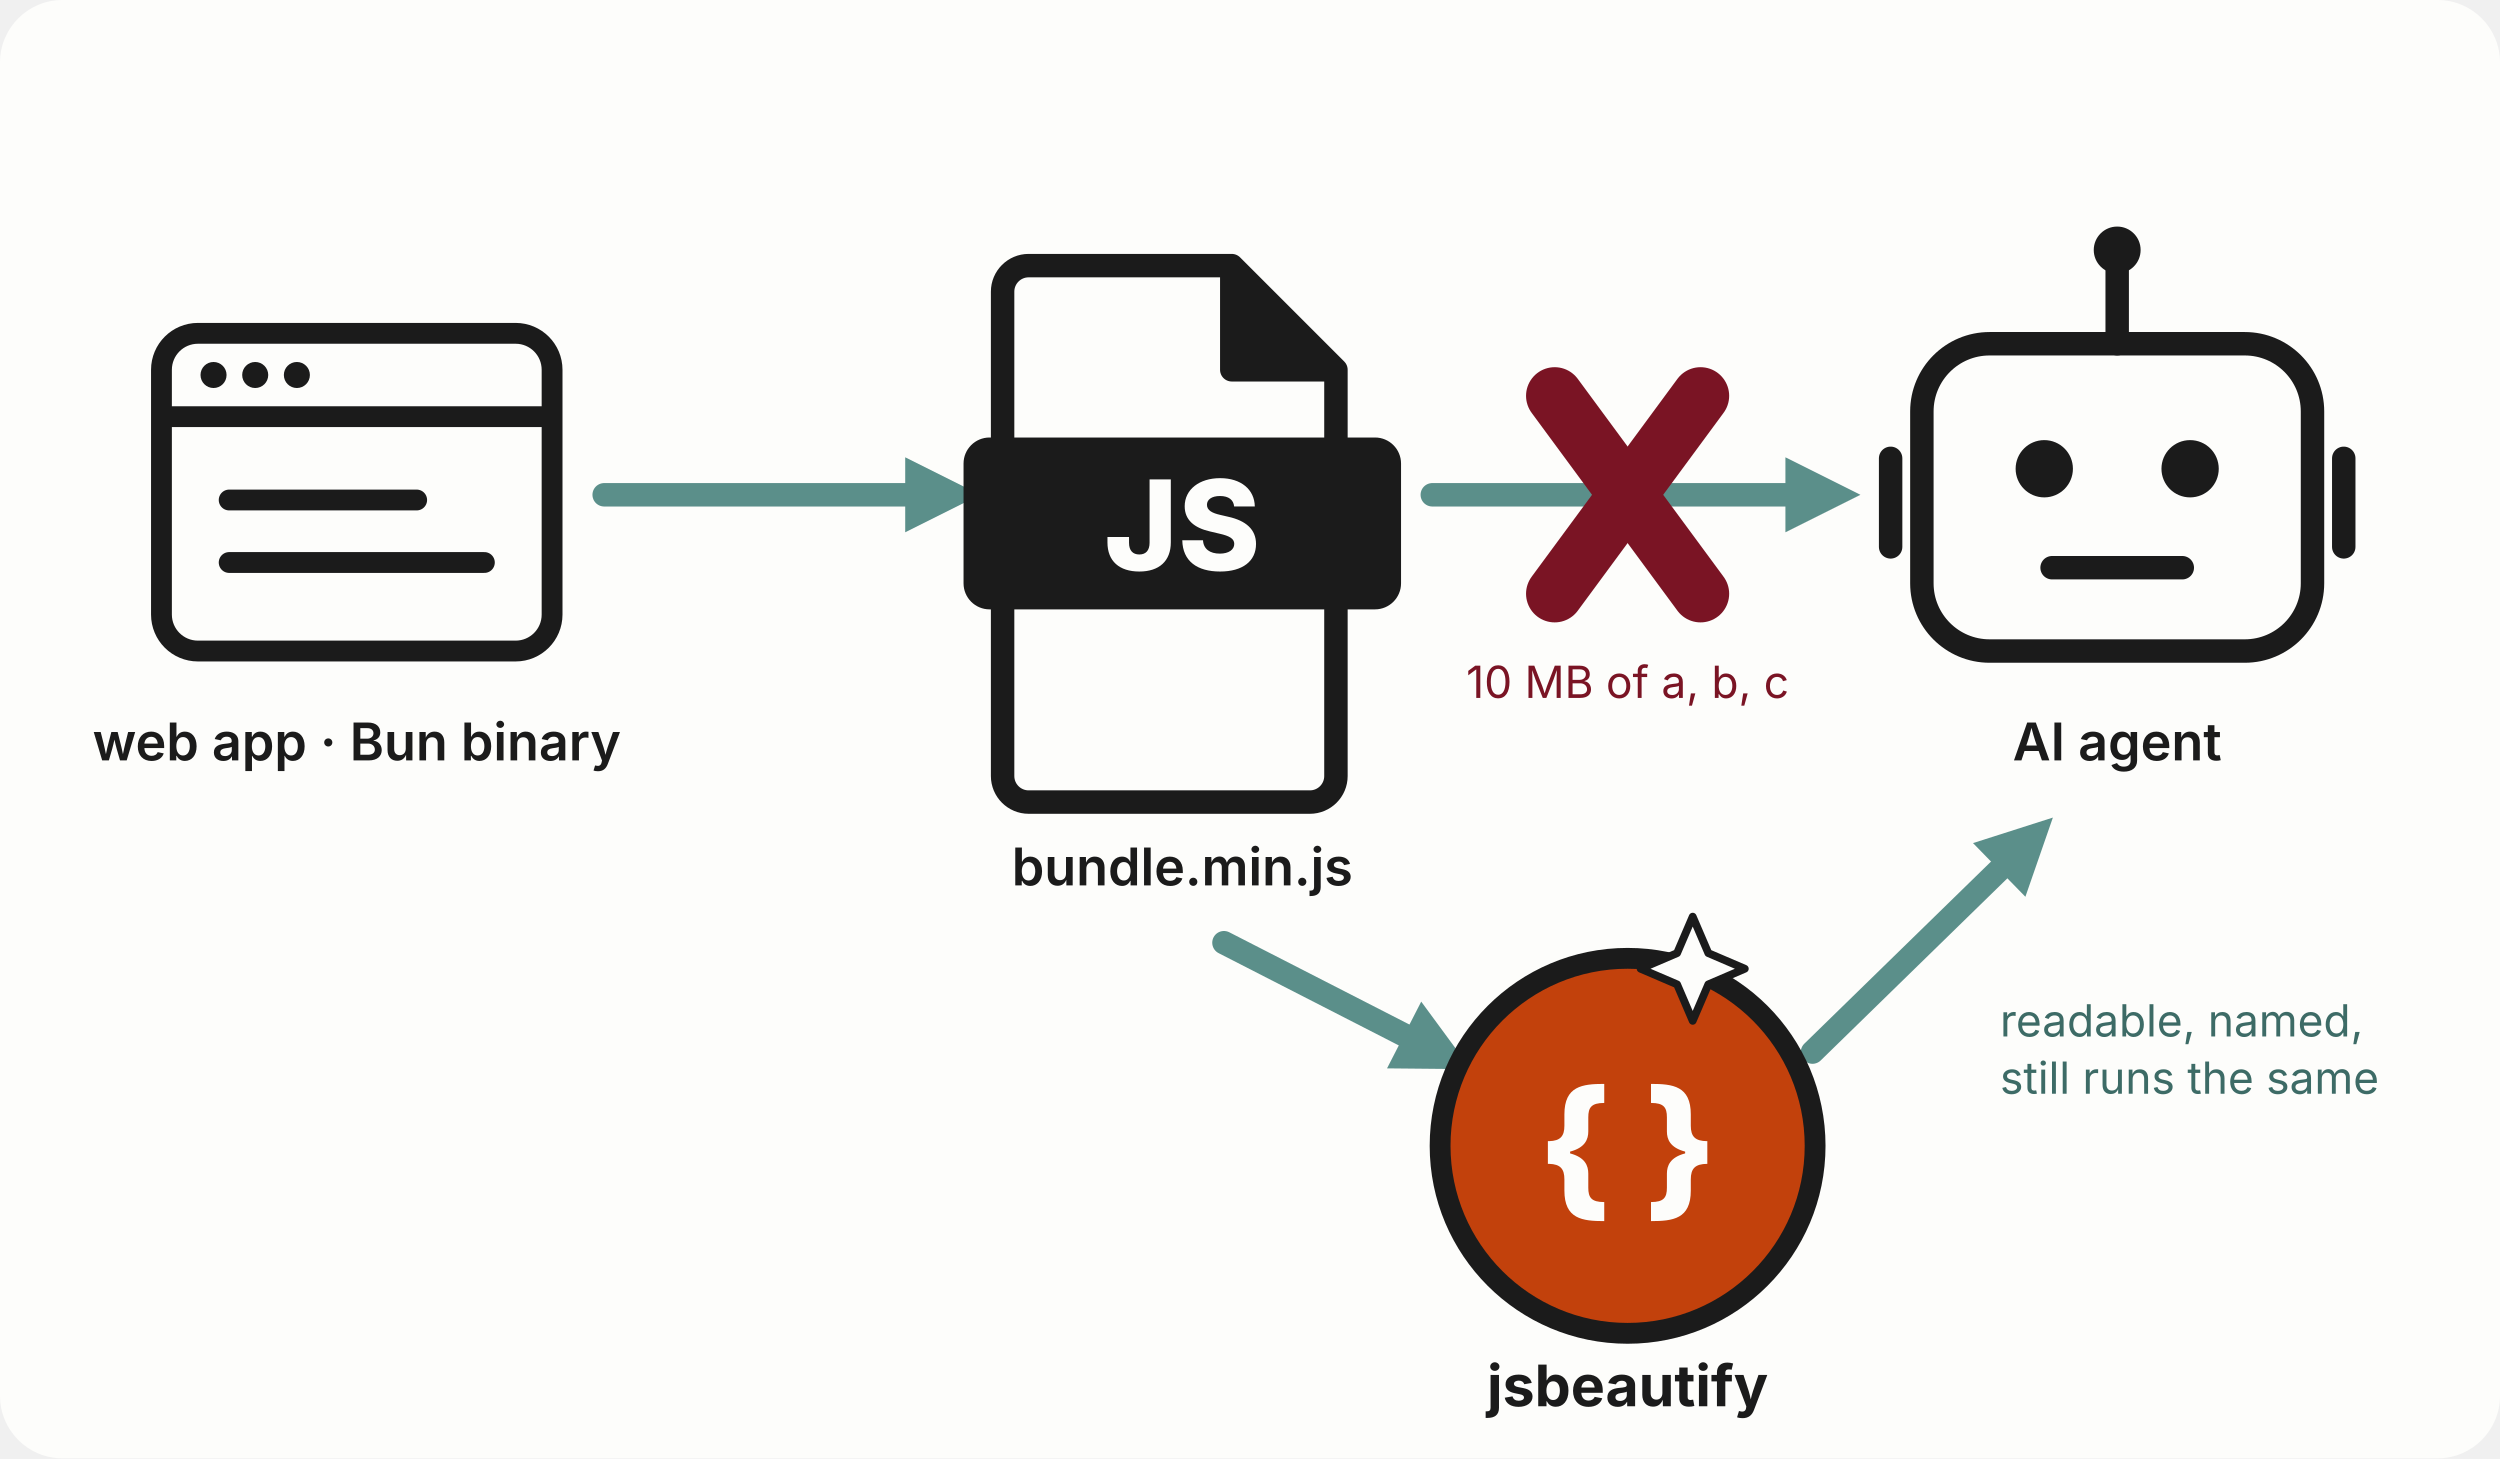
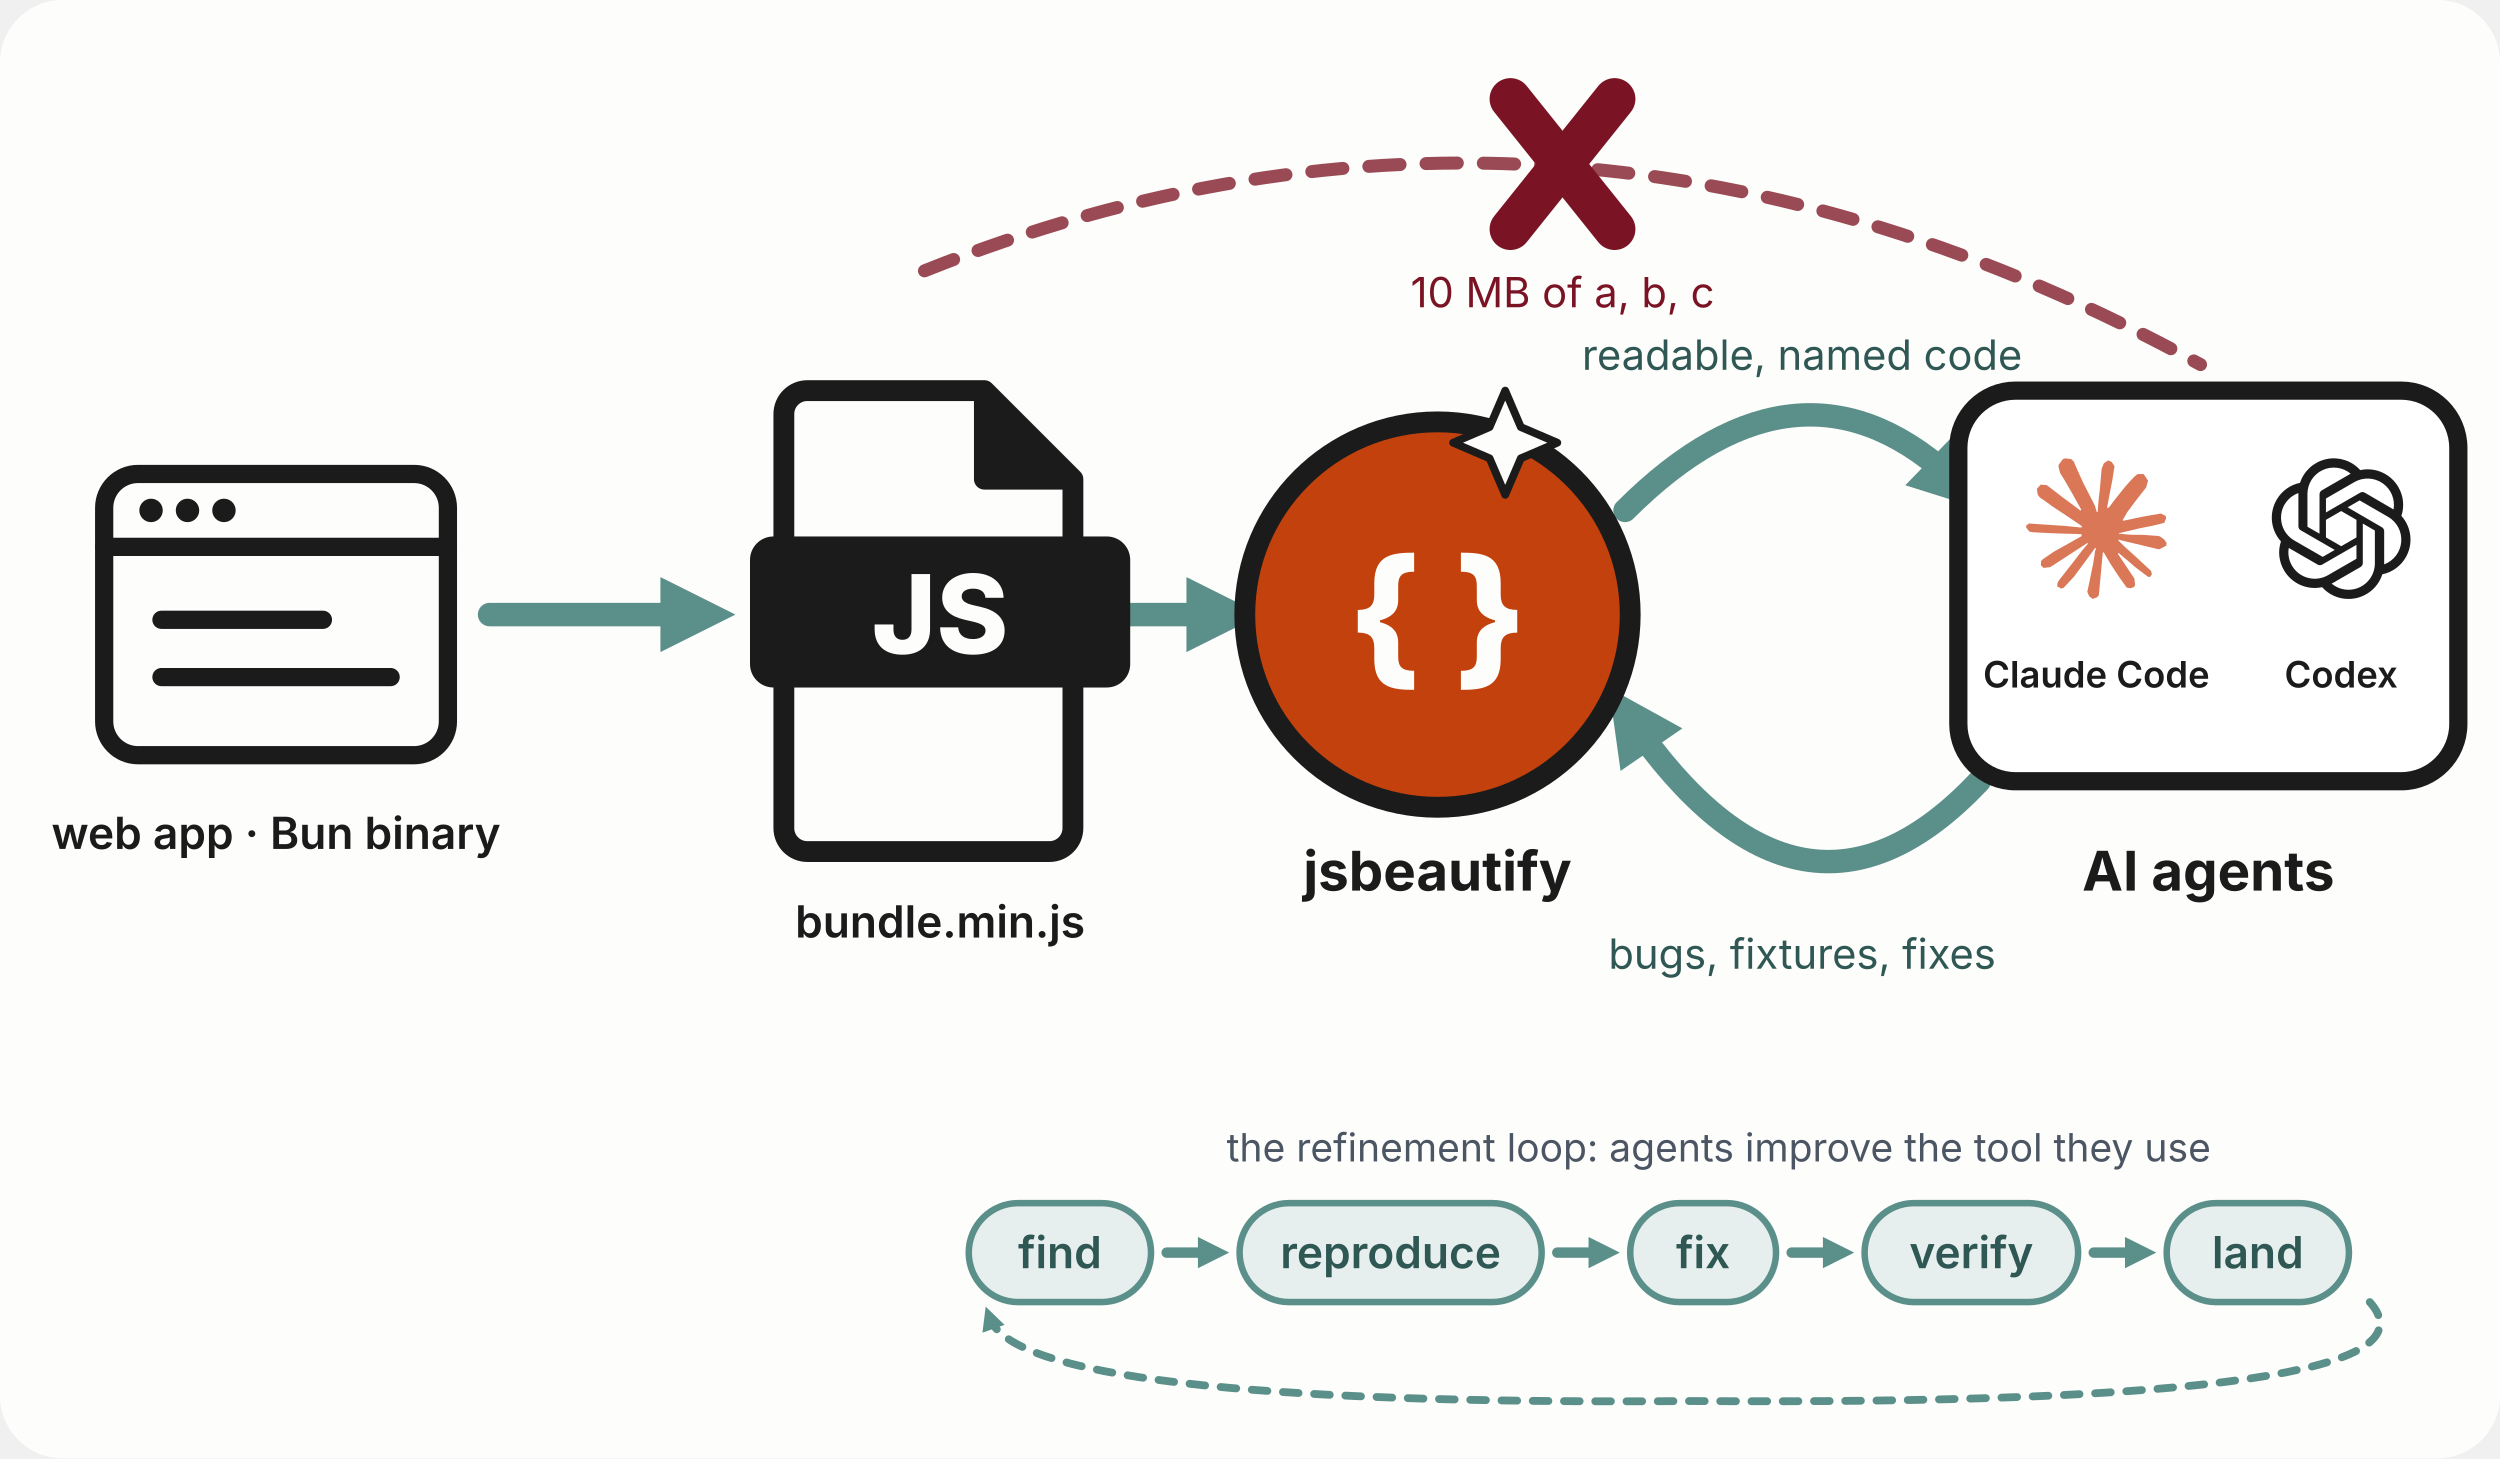
<svg xmlns="http://www.w3.org/2000/svg" viewBox="0 0 960 560" width="960" height="560" role="img" aria-labelledby="title desc">
  <defs>
    <marker id="head" viewBox="0 0 10 10" refX="5" refY="5" markerWidth="3.2" markerHeight="3.2" orient="auto-start-reverse">
      <path d="M0 0 L10 5 L0 10 z" fill="#5b8f8a" />
    </marker>
+     <marker id="small" viewBox="0 0 10 10" refX="5" refY="5" markerWidth="3" markerHeight="3" orient="auto">
+       <path d="M0 0 L10 5 L0 10 z" fill="#5b8f8a" />
+     </marker>
  </defs>
  <rect width="960" height="560" rx="24" fill="#fdfdfb" />
  <g font-family="Inter, Segoe UI, Helvetica, Arial, sans-serif" text-anchor="middle" fill="#1b1b1b">
+     <path d="M355 104 Q600 6 845 140" fill="none" stroke="#9a4a55" stroke-width="5" stroke-dasharray="12 10" stroke-linecap="round" />
+     <g stroke="#7a1424" stroke-width="16" stroke-linecap="round">
+       <line x1="580" y1="38" x2="620" y2="88" />
+       <line x1="620" y1="38" x2="580" y2="88" />
+     </g>
+     <text x="600" y="118" font-size="16" fill="#7a1424">10 MB of a, b, c</text>
    <g stroke="#5b8f8a" stroke-width="9" stroke-linecap="round" fill="none" marker-end="url(#head)">
-       <line x1="232" y1="190" x2="362" y2="190" />
-       <line x1="550" y1="190" x2="700" y2="190" />
-       <line x1="470" y1="362" x2="552" y2="404" />
-       <line x1="696" y1="404" x2="778" y2="324" />
+       <line x1="188" y1="236" x2="268" y2="236" />
+       <line x1="430" y1="236" x2="470" y2="236" />
+       <path d="M624 196 Q692 128 752 186" />
+       <path d="M760 300 Q692 372 626 276" />
    </g>
-     <g stroke="#7a1424" stroke-width="22" stroke-linecap="round">
-       <line x1="597" y1="152" x2="653" y2="228" />
-       <line x1="653" y1="152" x2="597" y2="228" />
-     </g>
-     <text x="625" y="268" font-size="17" fill="#7a1424">10 MB of a, b, c</text>
-     <g stroke="#1b1b1b" stroke-width="8" fill="none" stroke-linejoin="round">
-       <rect x="62" y="128" width="150" height="122" rx="14" />
-       <line x1="62" y1="160" x2="212" y2="160" />
-       <line x1="88" y1="192" x2="160" y2="192" stroke-linecap="round" />
-       <line x1="88" y1="216" x2="186" y2="216" stroke-linecap="round" />
+     <text x="692" y="142" font-size="16" fill="#2f5753">readable, named code</text>
+     <text x="692" y="372" font-size="16" fill="#2f5753">bugs, fixtures, fixes</text>
+     <g stroke="#1b1b1b" stroke-width="7" fill="none" stroke-linejoin="round" stroke-linecap="round">
+       <rect x="40" y="182" width="132" height="108" rx="13" />
+       <line x1="40" y1="210" x2="172" y2="210" />
+       <line x1="62" y1="238" x2="124" y2="238" />
+       <line x1="62" y1="260" x2="150" y2="260" />
    </g>
    <g fill="#1b1b1b">
-       <circle cx="82" cy="144" r="5" />
-       <circle cx="98" cy="144" r="5" />
-       <circle cx="114" cy="144" r="5" />
+       <circle cx="58" cy="196" r="4.5" />
+       <circle cx="72" cy="196" r="4.5" />
+       <circle cx="86" cy="196" r="4.5" />
    </g>
-     <text x="137" y="292" font-size="20" font-weight="600">web app · Bun binary</text>
-     <path d="M395 102 h78 l40 40 v156 a10 10 0 0 1 -10 10 h-108 a10 10 0 0 1 -10 -10 v-186 a10 10 0 0 1 10 -10 z" fill="none" stroke="#1b1b1b" stroke-width="9" stroke-linejoin="round" />
-     <path d="M473 102 v40 h40" fill="#1b1b1b" stroke="#1b1b1b" stroke-width="9" stroke-linejoin="round" />
-     <rect x="370" y="168" width="168" height="66" rx="10" fill="#1b1b1b" />
-     <text x="454" y="219" font-size="48" font-weight="800" fill="#fdfdfb">JS</text>
-     <text x="454" y="340" font-size="20" font-weight="600">bundle.min.js</text>
-     <g stroke="#1b1b1b" stroke-width="9" fill="none" stroke-linejoin="round" stroke-linecap="round">
-       <rect x="738" y="132" width="150" height="118" rx="26" />
-       <line x1="813" y1="132" x2="813" y2="104" />
-       <line x1="726" y1="176" x2="726" y2="210" />
-       <line x1="900" y1="176" x2="900" y2="210" />
-       <line x1="788" y1="218" x2="838" y2="218" />
+     <text x="106" y="326" font-size="17" font-weight="600">web app · Bun binary</text>
+     <path d="M310 150 h68 l34 34 v134 a9 9 0 0 1 -9 9 h-93 a9 9 0 0 1 -9 -9 v-159 a9 9 0 0 1 9 -9 z" fill="none" stroke="#1b1b1b" stroke-width="8" stroke-linejoin="round" />
+     <path d="M378 150 v34 h34" fill="#1b1b1b" stroke="#1b1b1b" stroke-width="8" stroke-linejoin="round" />
+     <rect x="288" y="206" width="146" height="58" rx="9" fill="#1b1b1b" />
+     <text x="361" y="251" font-size="42" font-weight="800" fill="#fdfdfb">JS</text>
+     <text x="361" y="360" font-size="17" font-weight="600">bundle.min.js</text>
+     <circle cx="552" cy="236" r="74" fill="#c2410c" stroke="#1b1b1b" stroke-width="8" />
+     <text x="552" y="257" font-size="58" font-weight="800" fill="#fdfdfb">{ }</text>
+     <path d="M578 150 l6 14 l14 6 l-14 6 l-6 14 l-6 -14 l-14 -6 l14 -6 z" fill="#fdfdfb" stroke="#1b1b1b" stroke-width="3" stroke-linejoin="round" />
+     <text x="552" y="342" font-size="21" font-weight="700">jsbeautify</text>
+     <rect x="752" y="150" width="192" height="150" rx="22" fill="#ffffff" stroke="#1b1b1b" stroke-width="7" />
+     <g transform="translate(778 176) scale(2.25)">
+       <path d="m4.714 15.956 4.717-2.647.079-.231-.079-.128h-.231l-.789-.049-2.696-.073-2.337-.097-2.265-.121-.571-.121-.534-.704.055-.352.48-.322.686.061 1.518.103 2.277.158 1.651.097 2.447.255h.389l.055-.158-.134-.097-.103-.097L6.973 9.836l-2.55-1.688-1.336-.971-.723-.492-.364-.461-.158-1.008.656-.723.88.061.225.061.892.686 1.906 1.475 2.489 1.834.364.303.146-.103.018-.073-.164-.273-1.354-2.447-1.445-2.489-.643-1.032-.17-.619c-.061-.255-.103-.467-.103-.729L6.287.134 6.7 0l.996.134.419.364.619 1.415 1.002 2.228 1.554 3.03.455.898.243.832.091.255h.158v-.146l.128-1.706.237-2.095.231-2.696.079-.759.376-.911.747-.492.583.279.48.686-.067.443-.285 1.852-.559 2.902-.364 1.943h.212l.243-.243.984-1.305 1.651-2.064.729-.82.85-.905.546-.431h1.032l.759 1.129-.34 1.166-1.062 1.348-.88 1.141-1.263 1.7-.789 1.36.073.109.188-.018 2.853-.607 1.542-.279 1.84-.316.832.389.091.395-.328.807-1.967.486-2.307.461-3.436.814-.043.03.049.061 1.548.146.662.036h1.621l3.018.225.789.522.474.638-.079.486-1.214.619-1.639-.389-3.825-.911-1.311-.328h-.182v.109l1.093 1.069 2.003 1.809 2.507 2.331.128.577-.322.455-.34-.049-2.204-1.657-.85-.747-1.925-1.621h-.128v.17l.443.65 2.344 3.521.121 1.081-.17.352-.607.212-.668-.121-1.372-1.925L14.38 17.959l-1.141-1.943-.14.079-.674 7.255-.316.37-.729.279-.607-.461-.322-.747.322-1.475.389-1.925.316-1.53.285-1.9.17-.631-.012-.043-.14.018-1.433 1.967-2.18 2.945-1.724 1.846-.413.164-.716-.37.067-.662.401-.589 2.386-3.036 1.439-1.882.929-1.087-.006-.158h-.055l-6.338 4.116-1.129.146-.486-.455.061-.747.231-.243 1.906-1.311Z" fill="#D97757" />
    </g>
-     <circle cx="813" cy="96" r="9" fill="#1b1b1b" />
-     <circle cx="785" cy="180" r="11" fill="#1b1b1b" />
-     <circle cx="841" cy="180" r="11" fill="#1b1b1b" />
-     <text x="813" y="292" font-size="20" font-weight="600">AI agent</text>
-     <circle cx="625" cy="440" r="72" fill="#c2410c" />
-     <circle cx="625" cy="440" r="72" fill="none" stroke="#1b1b1b" stroke-width="8" />
-     <text x="625" y="461" font-size="58" font-weight="800" fill="#fdfdfb">{ }</text>
-     <path d="M650 352 l6 14 l14 6 l-14 6 l-6 14 l-6 -14 l-14 -6 l14 -6 z" fill="#fdfdfb" stroke="#1b1b1b" stroke-width="3" stroke-linejoin="round" />
-     <text x="625" y="540" font-size="22" font-weight="700">jsbeautify</text>
-     <text x="768" y="398" font-size="17" fill="#3d6b66" text-anchor="start">readable, named,</text>
-     <text x="768" y="420" font-size="17" fill="#3d6b66" text-anchor="start">still runs the same</text>
+     <g transform="translate(872 176) scale(2.25)">
+       <path d="M22.282 9.821a5.985 5.985 0 0 0-.516-4.911 6.046 6.046 0 0 0-6.51-2.9A6.065 6.065 0 0 0 4.981 4.182a5.985 5.985 0 0 0-3.998 2.9 6.046 6.046 0 0 0 .743 7.097 5.98 5.98 0 0 0 .511 4.911 6.051 6.051 0 0 0 6.515 2.9A5.985 5.985 0 0 0 13.26 24a6.056 6.056 0 0 0 5.772-4.206 5.989 5.989 0 0 0 3.998-2.9 6.056 6.056 0 0 0-.748-7.073zm-9.022 12.608a4.476 4.476 0 0 1-2.876-1.041l.142-.08 4.778-2.758a.795.795 0 0 0 .393-.681v-6.737l2.02 1.169a.071.071 0 0 1 .038.052v5.583a4.504 4.504 0 0 1-4.495 4.494zm-9.661-4.125a4.471 4.471 0 0 1-.535-3.014l.142.085 4.783 2.758a.771.771 0 0 0 .781 0l5.843-3.369v2.332a.08.08 0 0 1-.033.061L9.74 19.95a4.499 4.499 0 0 1-6.141-1.646zM2.341 7.896a4.485 4.485 0 0 1 2.365-1.973V11.6a.766.766 0 0 0 .388.676l5.814 3.354-2.02 1.169a.076.076 0 0 1-.071 0l-4.83-2.787A4.504 4.504 0 0 1 2.341 7.872zm16.596 3.856L13.104 8.364 15.119 7.2a.076.076 0 0 1 .071 0l4.83 2.791a4.494 4.494 0 0 1-.676 8.104v-5.677a.79.79 0 0 0-.407-.667zm2.011-3.023l-.142-.085-4.774-2.782a.776.776 0 0 0-.785 0L9.409 9.23V6.897a.066.066 0 0 1 .028-.061l4.83-2.787a4.499 4.499 0 0 1 6.68 4.66zM8.306 12.863l-2.02-1.164a.08.08 0 0 1-.038-.057V6.074a4.499 4.499 0 0 1 7.376-3.454l-.142.081L8.704 5.459a.795.795 0 0 0-.393.681zm1.098-2.365l2.602-1.5 2.607 1.5v2.999l-2.597 1.5-2.607-1.5Z" fill="#1b1b1b" />
+     </g>
+     <text x="805" y="264" font-size="14" font-weight="600">Claude Code</text>
+     <text x="899" y="264" font-size="14" font-weight="600">Codex</text>
+     <text x="848" y="342" font-size="21" font-weight="700">AI agents</text>
+     <text x="660" y="446" font-size="15" fill="#4b5563">the refinement loop: agents improve the tool they use</text>
+     <rect x="372" y="462" width="70" height="38" rx="19" fill="#e6efee" stroke="#5b8f8a" stroke-width="2.5" />
+     <text x="407" y="487" font-size="17" font-weight="600" fill="#2f5753">find</text>
+     <line x1="448" y1="481" x2="466" y2="481" stroke="#5b8f8a" stroke-width="4" stroke-linecap="round" marker-end="url(#small)" />
+     <rect x="476" y="462" width="116" height="38" rx="19" fill="#e6efee" stroke="#5b8f8a" stroke-width="2.5" />
+     <text x="534" y="487" font-size="17" font-weight="600" fill="#2f5753">reproduce</text>
+     <line x1="598" y1="481" x2="616" y2="481" stroke="#5b8f8a" stroke-width="4" stroke-linecap="round" marker-end="url(#small)" />
+     <rect x="626" y="462" width="56" height="38" rx="19" fill="#e6efee" stroke="#5b8f8a" stroke-width="2.5" />
+     <text x="654" y="487" font-size="17" font-weight="600" fill="#2f5753">fix</text>
+     <line x1="688" y1="481" x2="706" y2="481" stroke="#5b8f8a" stroke-width="4" stroke-linecap="round" marker-end="url(#small)" />
+     <rect x="716" y="462" width="82" height="38" rx="19" fill="#e6efee" stroke="#5b8f8a" stroke-width="2.5" />
+     <text x="757" y="487" font-size="17" font-weight="600" fill="#2f5753">verify</text>
+     <line x1="804" y1="481" x2="822" y2="481" stroke="#5b8f8a" stroke-width="4" stroke-linecap="round" marker-end="url(#small)" />
+     <rect x="832" y="462" width="70" height="38" rx="19" fill="#e6efee" stroke="#5b8f8a" stroke-width="2.5" />
+     <text x="867" y="487" font-size="17" font-weight="600" fill="#2f5753">land</text>
+     <path d="M910 500 Q946 540 650 538 Q392 540 380 506" fill="none" stroke="#5b8f8a" stroke-width="3" stroke-dasharray="6 6" stroke-linecap="round" marker-end="url(#small)" />
  </g>
</svg>
